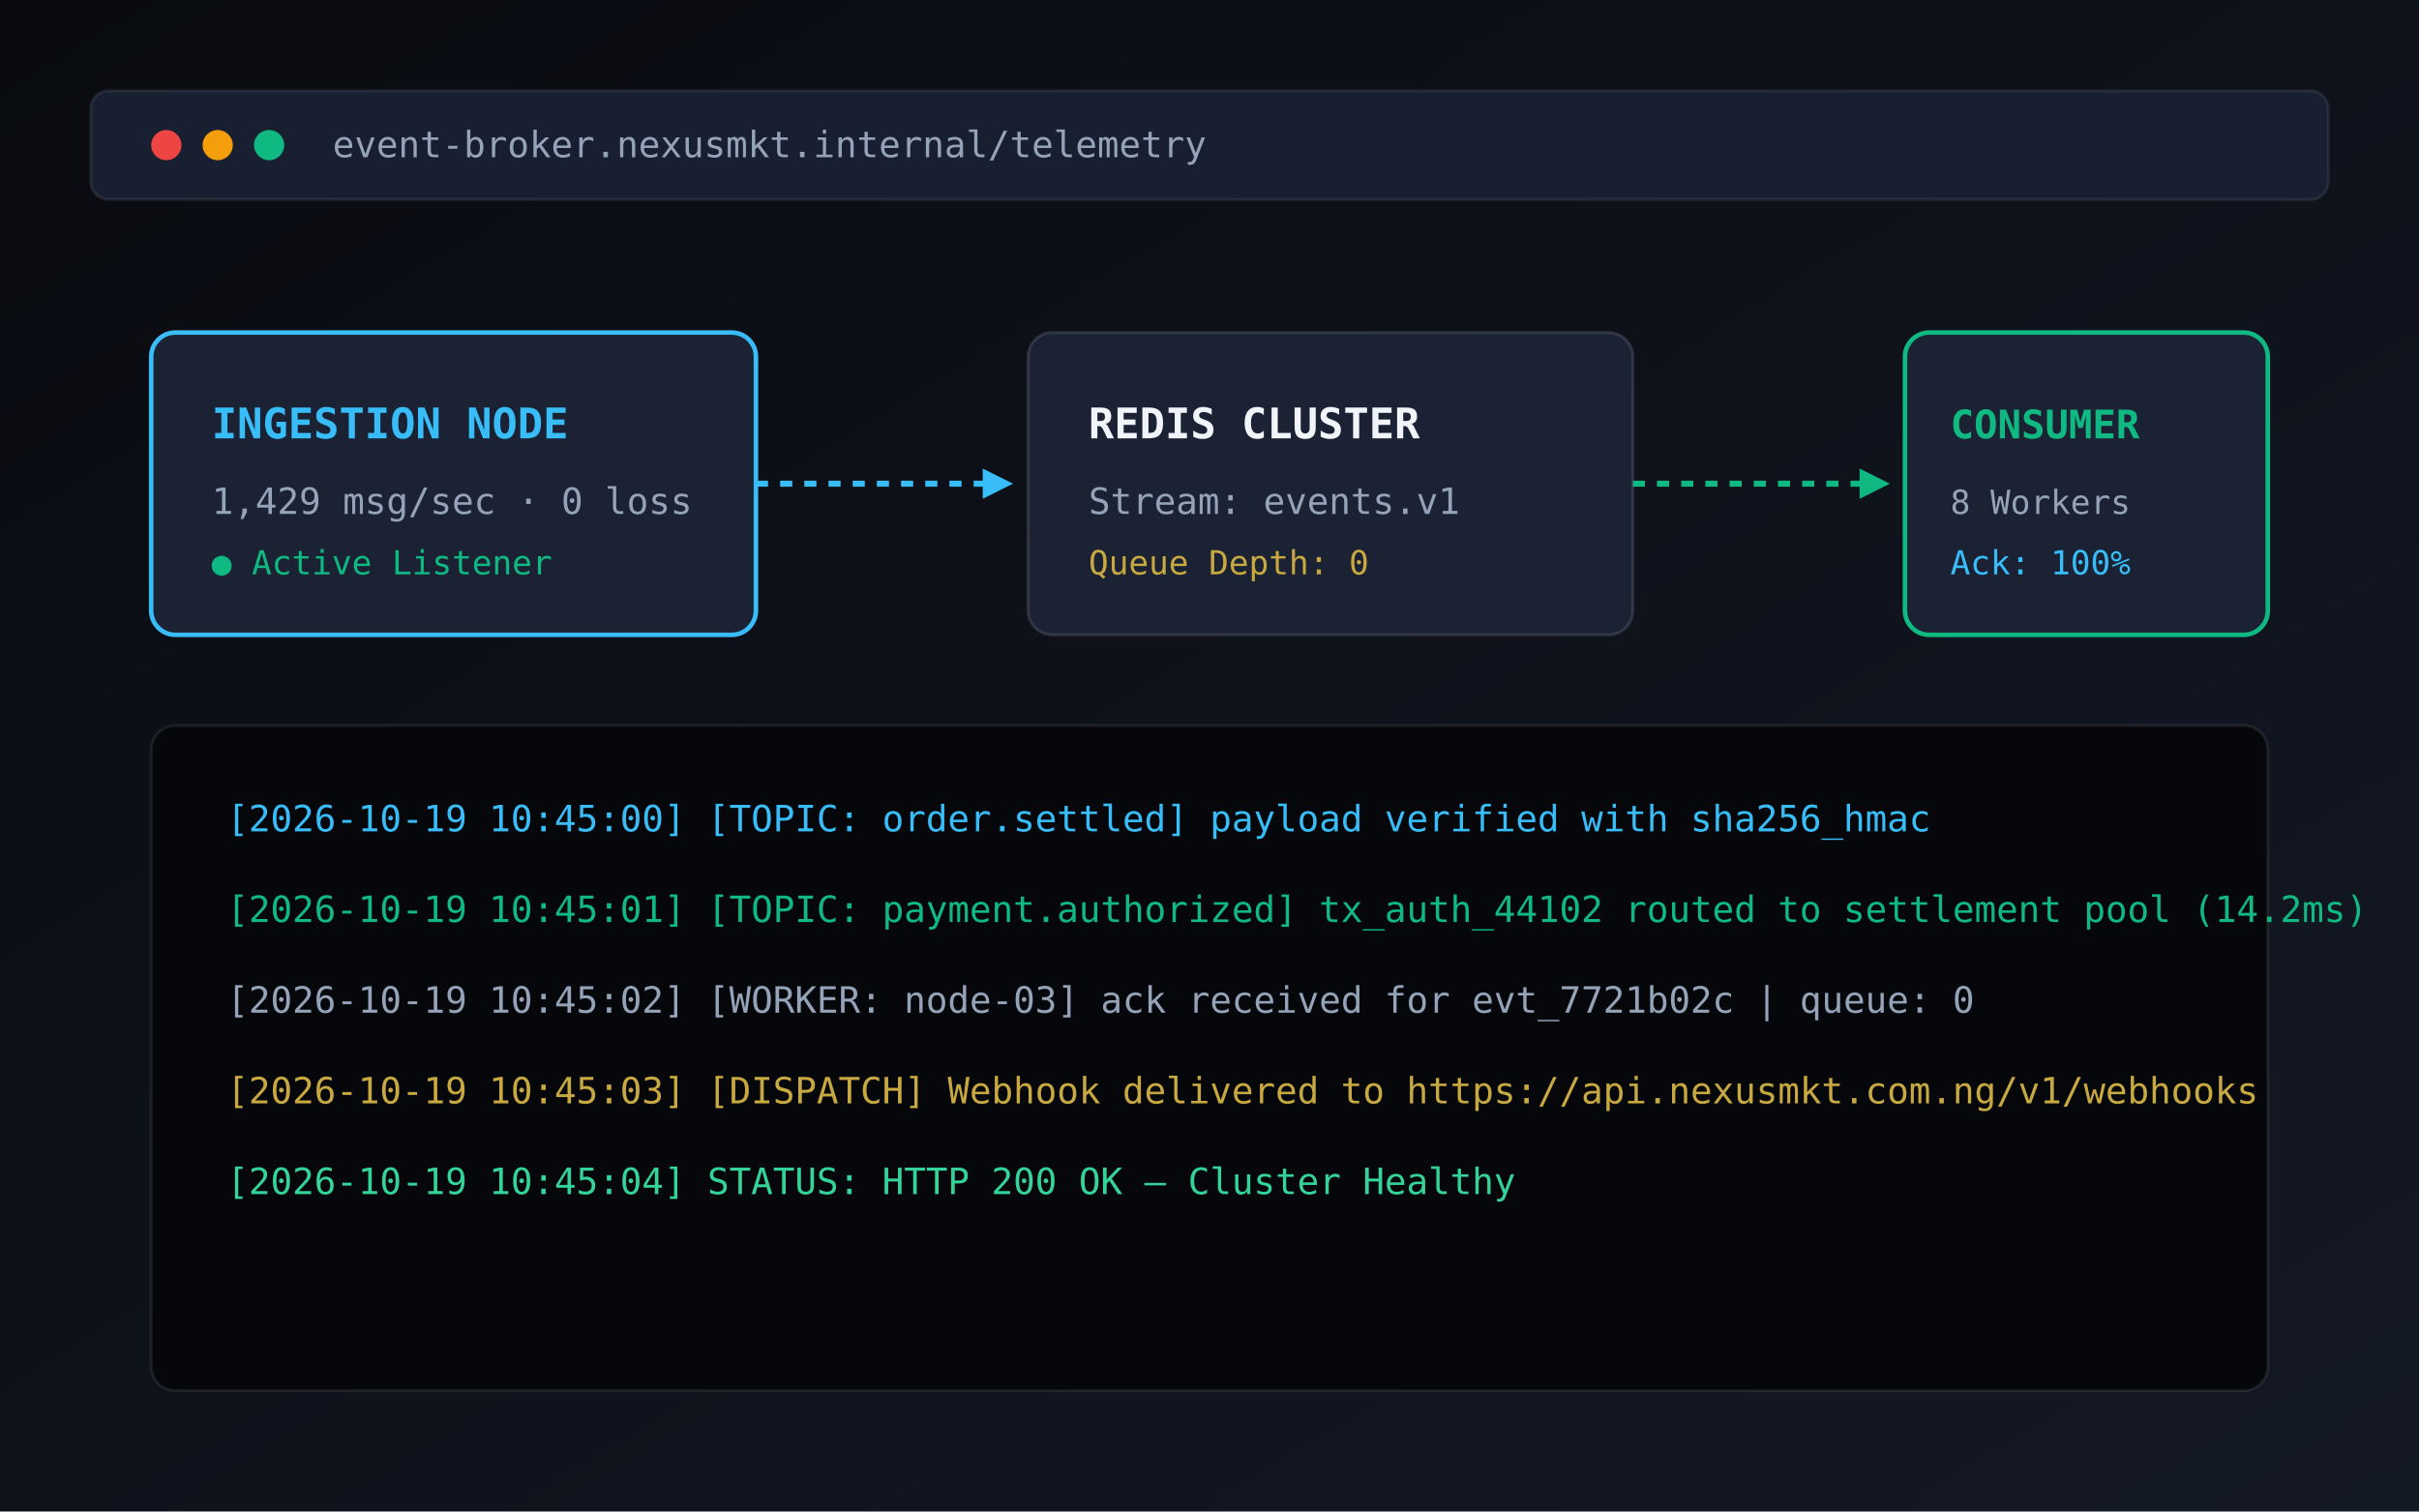
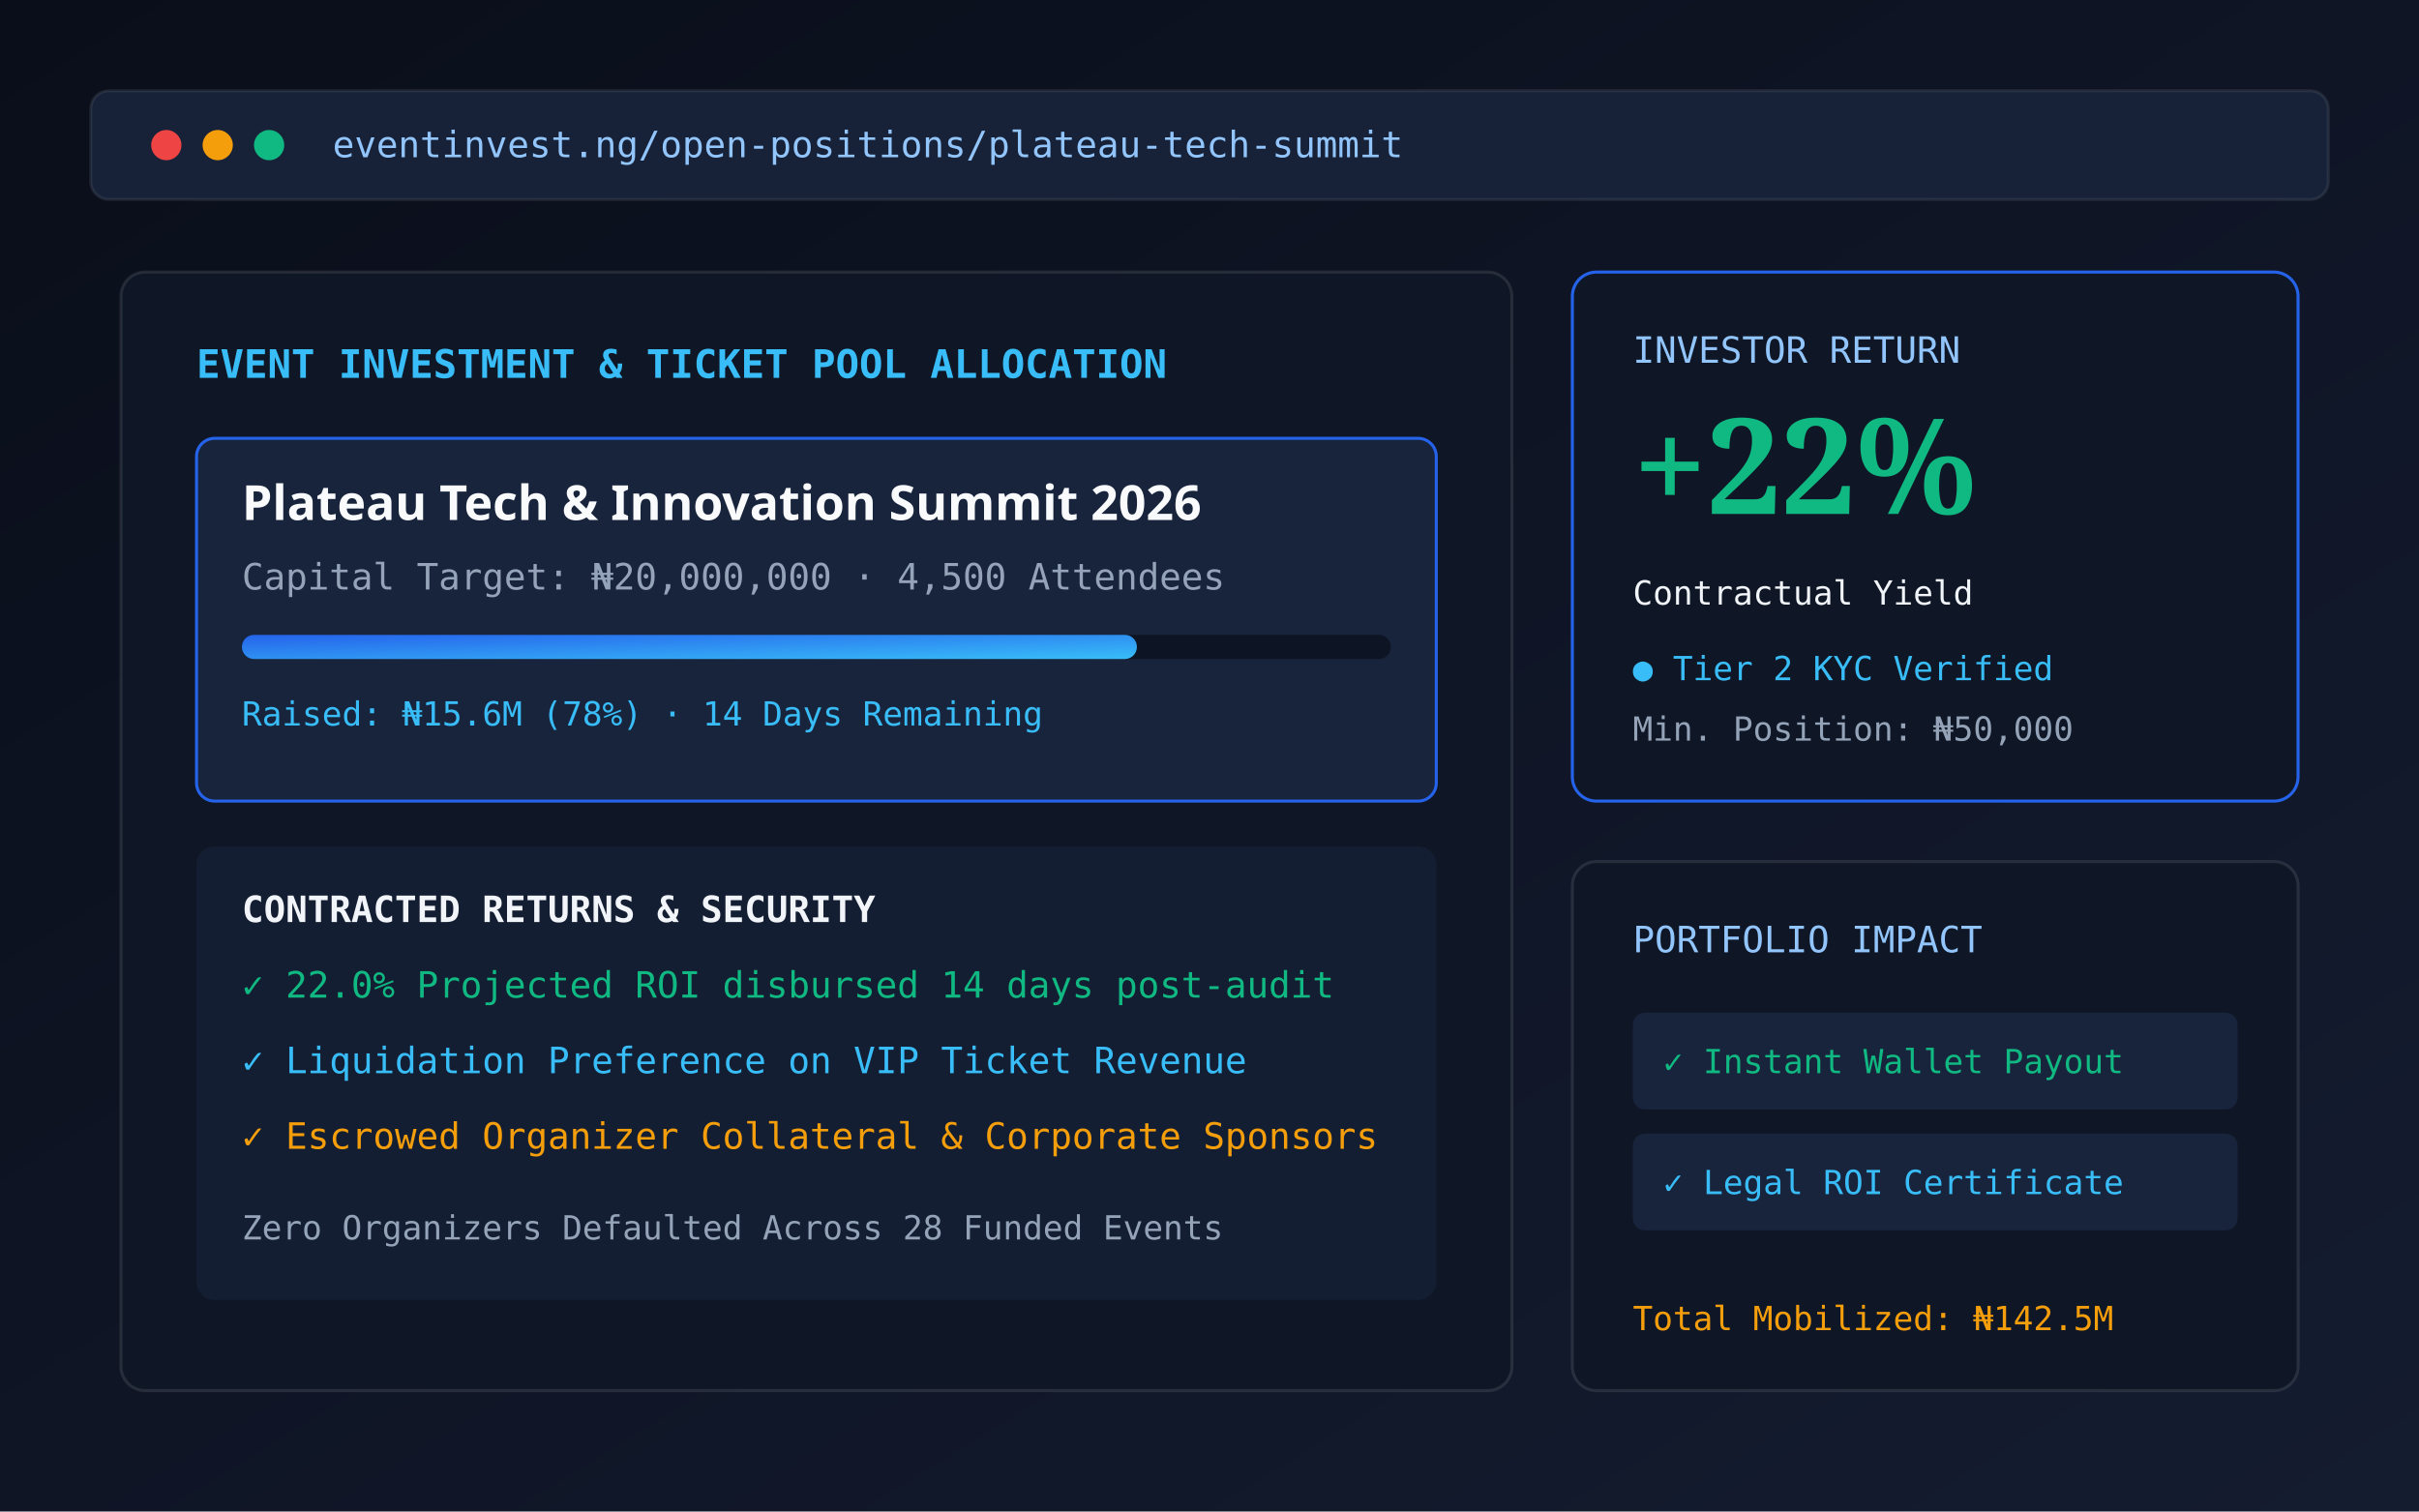
<svg xmlns="http://www.w3.org/2000/svg" viewBox="0 0 800 500" width="100%" height="100%">
  <defs>
    <linearGradient id="bgGrad" x1="0%" y1="0%" x2="100%" y2="100%">
-       <stop offset="0%" stop-color="#090B10" />
-       <stop offset="100%" stop-color="#141926" />
+       <stop offset="0%" stop-color="#0A0E1A" />
+       <stop offset="100%" stop-color="#141C30" />
    </linearGradient>
-     <linearGradient id="cyanGrad" x1="0%" y1="0%" x2="100%" y2="0%">
-       <stop offset="0%" stop-color="#0284C7" />
+     <linearGradient id="blueGrad" x1="0%" y1="0%" x2="100%" y2="100%">
+       <stop offset="0%" stop-color="#2563EB" />
      <stop offset="100%" stop-color="#38BDF8" />
    </linearGradient>
  </defs>
  <rect width="800" height="500" fill="url(#bgGrad)" />
-   <rect x="30" y="30" width="740" height="36" rx="6" fill="#171F30" stroke="rgba(255,255,255,0.08)" />
+   <rect x="30" y="30" width="740" height="36" rx="6" fill="#172238" stroke="rgba(255,255,255,0.08)" />
  <circle cx="55" cy="48" r="5" fill="#EF4444" />
  <circle cx="72" cy="48" r="5" fill="#F59E0B" />
  <circle cx="89" cy="48" r="5" fill="#10B981" />
-   <text x="110" y="52" fill="#94A3B8" font-family="'JetBrains Mono', monospace" font-size="12">event-broker.nexusmkt.internal/telemetry</text>
-   <rect x="50" y="110" width="200" height="100" rx="8" fill="#1A2234" stroke="#38BDF8" stroke-width="1.5" />
-   <text x="70" y="145" fill="#38BDF8" font-family="'JetBrains Mono', monospace" font-size="14" font-weight="bold">INGESTION NODE</text>
-   <text x="70" y="170" fill="#94A3B8" font-family="'JetBrains Mono', monospace" font-size="12">1,429 msg/sec · 0 loss</text>
-   <text x="70" y="190" fill="#10B981" font-family="'JetBrains Mono', monospace" font-size="11">● Active Listener</text>
-   <path d="M 250 160 L 330 160" stroke="#38BDF8" stroke-width="2" stroke-dasharray="4 4" />
-   <polygon points="335,160 325,155 325,165" fill="#38BDF8" />
-   <rect x="340" y="110" width="200" height="100" rx="8" fill="#1A2234" stroke="rgba(255,255,255,0.12)" />
-   <text x="360" y="145" fill="#F1F5F9" font-family="'JetBrains Mono', monospace" font-size="14" font-weight="bold">REDIS CLUSTER</text>
-   <text x="360" y="170" fill="#94A3B8" font-family="'JetBrains Mono', monospace" font-size="12">Stream: events.v1</text>
-   <text x="360" y="190" fill="#C8A840" font-family="'JetBrains Mono', monospace" font-size="11">Queue Depth: 0</text>
-   <path d="M 540 160 L 620 160" stroke="#10B981" stroke-width="2" stroke-dasharray="4 4" />
-   <polygon points="625,160 615,155 615,165" fill="#10B981" />
-   <rect x="630" y="110" width="120" height="100" rx="8" fill="#1A2234" stroke="#10B981" stroke-width="1.5" />
-   <text x="645" y="145" fill="#10B981" font-family="'JetBrains Mono', monospace" font-size="13" font-weight="bold">CONSUMER</text>
-   <text x="645" y="170" fill="#94A3B8" font-family="'JetBrains Mono', monospace" font-size="11">8 Workers</text>
-   <text x="645" y="190" fill="#38BDF8" font-family="'JetBrains Mono', monospace" font-size="11">Ack: 100%</text>
-   <rect x="50" y="240" width="700" height="220" rx="8" fill="#05070A" stroke="rgba(255,255,255,0.08)" />
-   <text x="75" y="275" fill="#38BDF8" font-family="'JetBrains Mono', monospace" font-size="12">[2026-10-19 10:45:00] [TOPIC: order.settled] payload verified with sha256_hmac</text>
-   <text x="75" y="305" fill="#10B981" font-family="'JetBrains Mono', monospace" font-size="12">[2026-10-19 10:45:01] [TOPIC: payment.authorized] tx_auth_44102 routed to settlement pool (14.2ms)</text>
-   <text x="75" y="335" fill="#94A3B8" font-family="'JetBrains Mono', monospace" font-size="12">[2026-10-19 10:45:02] [WORKER: node-03] ack received for evt_7721b02c | queue: 0</text>
-   <text x="75" y="365" fill="#C8A840" font-family="'JetBrains Mono', monospace" font-size="12">[2026-10-19 10:45:03] [DISPATCH] Webhook delivered to https://api.nexusmkt.com.ng/v1/webhooks</text>
-   <text x="75" y="395" fill="#34D399" font-family="'JetBrains Mono', monospace" font-size="12">[2026-10-19 10:45:04] STATUS: HTTP 200 OK — Cluster Healthy</text>
+   <text x="110" y="52" fill="#93C5FD" font-family="'JetBrains Mono', monospace" font-size="12">eventinvest.ng/open-positions/plateau-tech-summit</text>
+   <rect x="40" y="90" width="460" height="370" rx="8" fill="#0F1726" stroke="rgba(255,255,255,0.1)" />
+   <text x="65" y="125" fill="#38BDF8" font-family="'JetBrains Mono', monospace" font-size="13" font-weight="bold">EVENT INVESTMENT &amp; TICKET POOL ALLOCATION</text>
+   <rect x="65" y="145" width="410" height="120" rx="6" fill="#18243C" stroke="#2563EB" />
+   <text x="80" y="172" fill="#F8FAFC" font-family="'DM Sans', sans-serif" font-size="16" font-weight="bold">Plateau Tech &amp; Innovation Summit 2026</text>
+   <text x="80" y="195" fill="#94A3B8" font-family="'JetBrains Mono', monospace" font-size="12">Capital Target: ₦20,000,000 · 4,500 Attendees</text>
+   <rect x="80" y="210" width="380" height="8" rx="4" fill="#0D1524" />
+   <rect x="80" y="210" width="296" height="8" rx="4" fill="url(#blueGrad)" />
+   <text x="80" y="240" fill="#38BDF8" font-family="'JetBrains Mono', monospace" font-size="11">Raised: ₦15.6M (78%) · 14 Days Remaining</text>
+   <rect x="65" y="280" width="410" height="150" rx="6" fill="#141E32" />
+   <text x="80" y="305" fill="#F1F5F9" font-family="'JetBrains Mono', monospace" font-size="12" font-weight="bold">CONTRACTED RETURNS &amp; SECURITY</text>
+   <text x="80" y="330" fill="#10B981" font-family="'JetBrains Mono', monospace" font-size="12">✓ 22.0% Projected ROI disbursed 14 days post-audit</text>
+   <text x="80" y="355" fill="#38BDF8" font-family="'JetBrains Mono', monospace" font-size="12">✓ Liquidation Preference on VIP Ticket Revenue</text>
+   <text x="80" y="380" fill="#F59E0B" font-family="'JetBrains Mono', monospace" font-size="12">✓ Escrowed Organizer Collateral &amp; Corporate Sponsors</text>
+   <text x="80" y="410" fill="#94A3B8" font-family="'JetBrains Mono', monospace" font-size="11">Zero Organizers Defaulted Across 28 Funded Events</text>
+   <rect x="520" y="90" width="240" height="175" rx="8" fill="#0F1726" stroke="#2563EB" />
+   <text x="540" y="120" fill="#93C5FD" font-family="'JetBrains Mono', monospace" font-size="12">INVESTOR RETURN</text>
+   <text x="540" y="170" fill="#10B981" font-family="'Playfair Display', serif" font-size="44" font-weight="bold">+22%</text>
+   <text x="540" y="200" fill="#F1F5F9" font-family="'JetBrains Mono', monospace" font-size="11">Contractual Yield</text>
+   <text x="540" y="225" fill="#38BDF8" font-family="'JetBrains Mono', monospace" font-size="11">● Tier 2 KYC Verified</text>
+   <text x="540" y="245" fill="#94A3B8" font-family="'JetBrains Mono', monospace" font-size="11">Min. Position: ₦50,000</text>
+   <rect x="520" y="285" width="240" height="175" rx="8" fill="#0F1726" stroke="rgba(255,255,255,0.1)" />
+   <text x="540" y="315" fill="#93C5FD" font-family="'JetBrains Mono', monospace" font-size="12">PORTFOLIO IMPACT</text>
+   <rect x="540" y="335" width="200" height="32" rx="4" fill="#18243C" />
+   <text x="550" y="355" fill="#10B981" font-family="'JetBrains Mono', monospace" font-size="11">✓ Instant Wallet Payout</text>
+   <rect x="540" y="375" width="200" height="32" rx="4" fill="#18243C" />
+   <text x="550" y="395" fill="#38BDF8" font-family="'JetBrains Mono', monospace" font-size="11">✓ Legal ROI Certificate</text>
+   <text x="540" y="440" fill="#F59E0B" font-family="'JetBrains Mono', monospace" font-size="11">Total Mobilized: ₦142.5M</text>
</svg>
